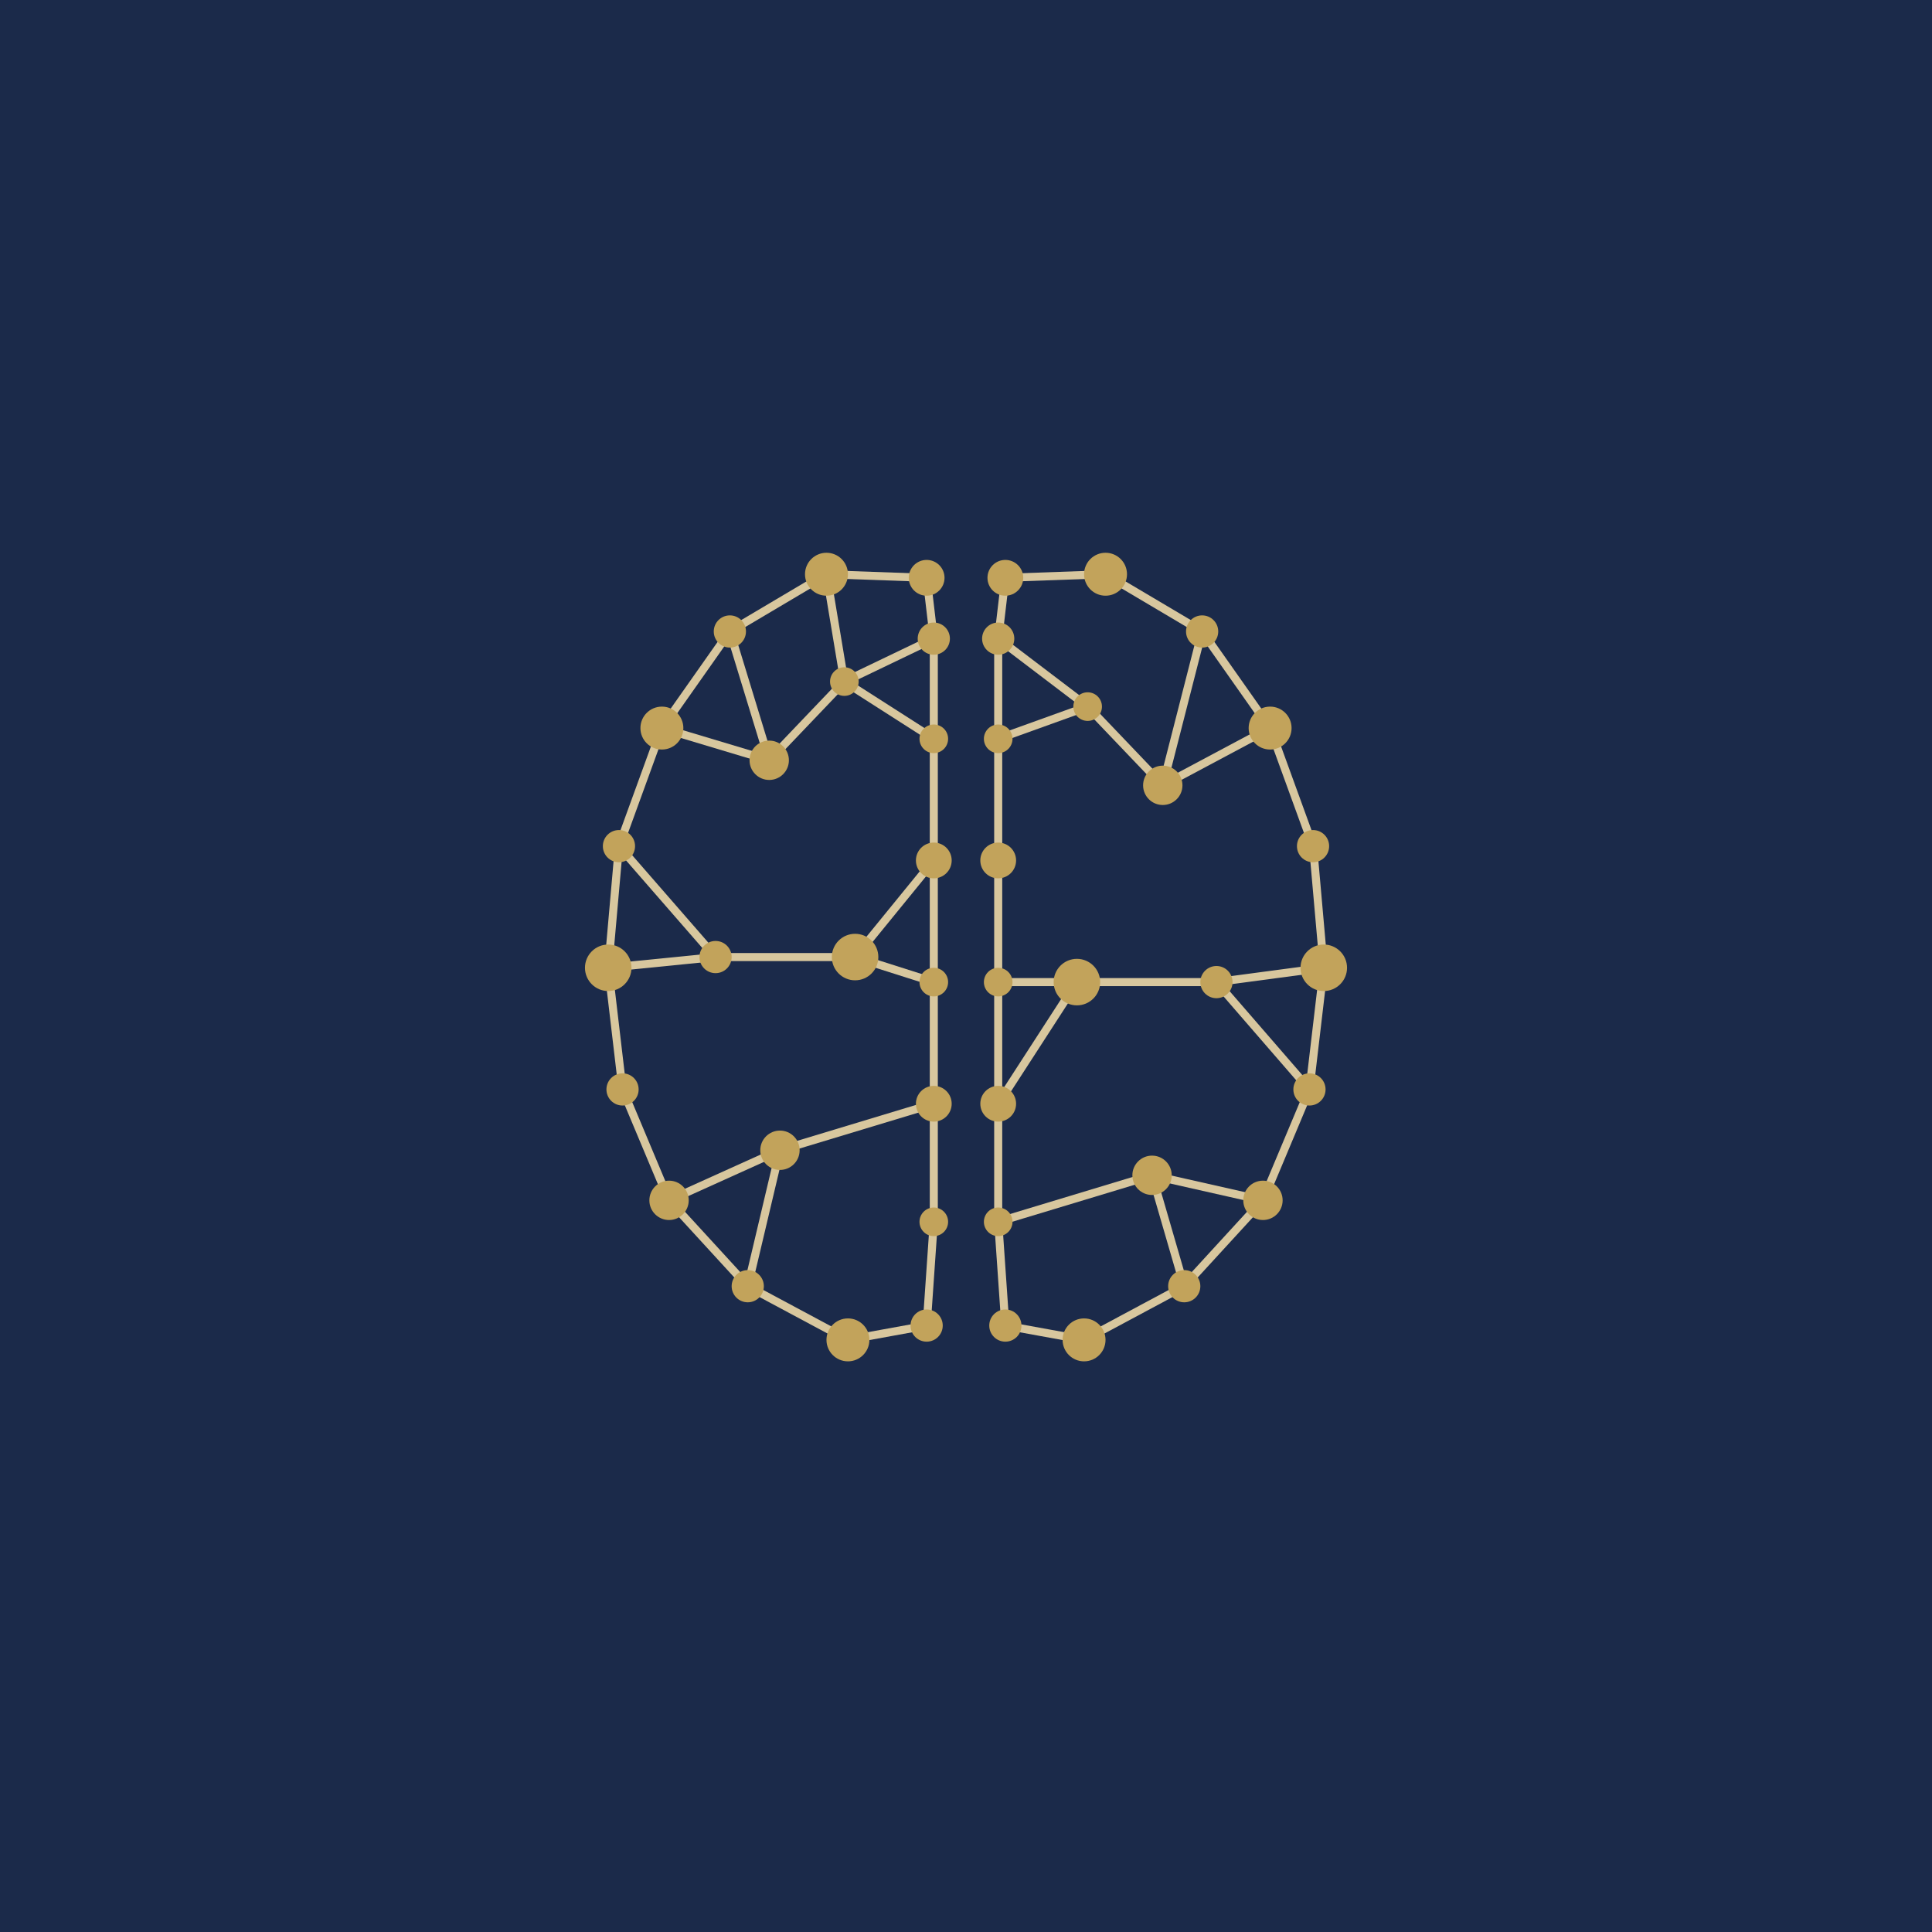
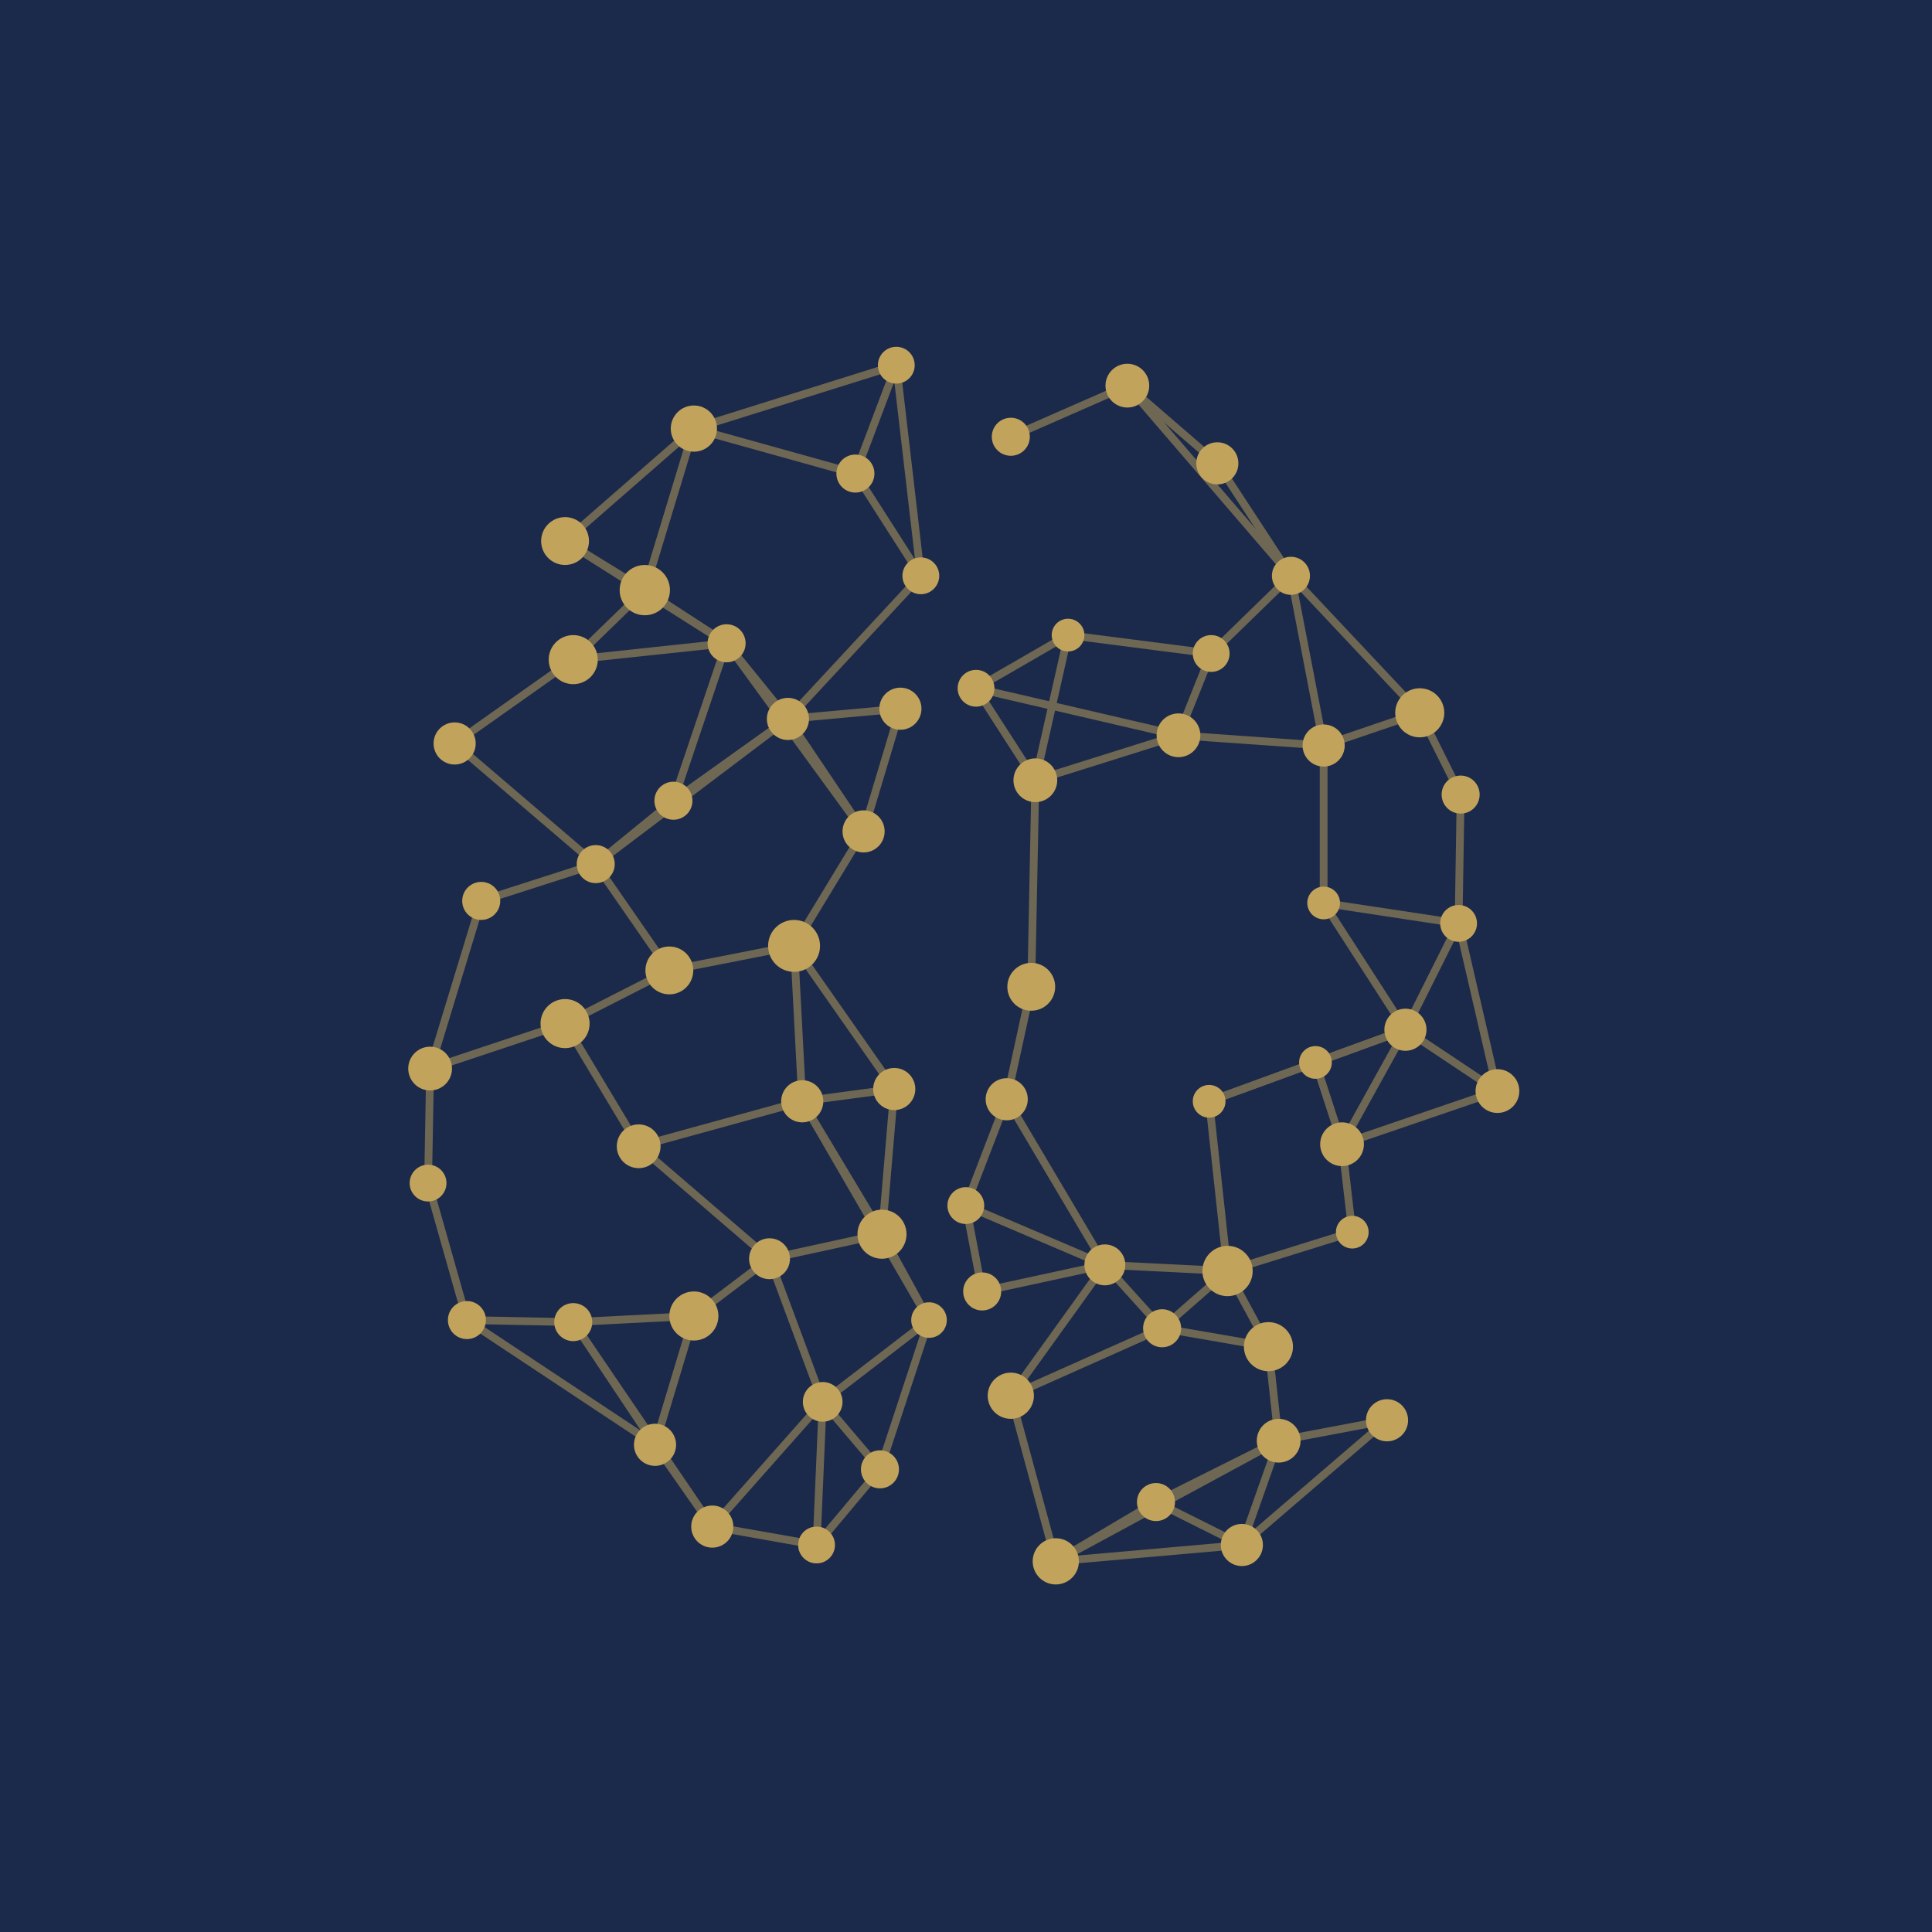
<svg xmlns="http://www.w3.org/2000/svg" viewBox="0 0 1080 1080" width="1080" height="1080">
  <rect width="1080" height="1080" fill="#1B2A4A" />
-   <g transform="translate(240,205)">
-     <g stroke="#D8C79E" stroke-width="4.5" opacity="1">
-       <line x1="278" y1="118" x2="222" y2="116" />
-       <line x1="222" y1="116" x2="168" y2="148" />
-       <line x1="222" y1="116" x2="232" y2="176" />
-       <line x1="168" y1="148" x2="130" y2="202" />
-       <line x1="168" y1="148" x2="190" y2="220" />
-       <line x1="130" y1="202" x2="106" y2="268" />
-       <line x1="130" y1="202" x2="190" y2="220" />
-       <line x1="106" y1="268" x2="100" y2="336" />
-       <line x1="106" y1="268" x2="160" y2="330" />
-       <line x1="100" y1="336" x2="108" y2="404" />
-       <line x1="100" y1="336" x2="160" y2="330" />
-       <line x1="108" y1="404" x2="134" y2="466" />
-       <line x1="134" y1="466" x2="178" y2="514" />
-       <line x1="134" y1="466" x2="196" y2="438" />
-       <line x1="178" y1="514" x2="234" y2="544" />
-       <line x1="178" y1="514" x2="196" y2="438" />
-       <line x1="234" y1="544" x2="278" y2="536" />
-       <line x1="278" y1="536" x2="282" y2="478" />
-       <line x1="282" y1="478" x2="282" y2="412" />
-       <line x1="282" y1="412" x2="282" y2="344" />
-       <line x1="282" y1="412" x2="196" y2="438" />
-       <line x1="282" y1="344" x2="282" y2="276" />
-       <line x1="282" y1="344" x2="238" y2="330" />
-       <line x1="282" y1="276" x2="282" y2="208" />
-       <line x1="282" y1="276" x2="238" y2="330" />
-       <line x1="282" y1="208" x2="282" y2="152" />
-       <line x1="282" y1="208" x2="232" y2="176" />
-       <line x1="282" y1="152" x2="278" y2="118" />
-       <line x1="282" y1="152" x2="232" y2="176" />
-       <line x1="190" y1="220" x2="232" y2="176" />
-       <line x1="160" y1="330" x2="238" y2="330" />
-       <line x1="322" y1="118" x2="378" y2="116" />
-       <line x1="378" y1="116" x2="432" y2="148" />
-       <line x1="432" y1="148" x2="470" y2="202" />
-       <line x1="432" y1="148" x2="410" y2="234" />
-       <line x1="470" y1="202" x2="494" y2="268" />
-       <line x1="470" y1="202" x2="410" y2="234" />
-       <line x1="494" y1="268" x2="500" y2="336" />
-       <line x1="500" y1="336" x2="492" y2="404" />
-       <line x1="500" y1="336" x2="440" y2="344" />
-       <line x1="492" y1="404" x2="466" y2="466" />
-       <line x1="492" y1="404" x2="440" y2="344" />
-       <line x1="466" y1="466" x2="422" y2="514" />
-       <line x1="466" y1="466" x2="404" y2="452" />
-       <line x1="422" y1="514" x2="366" y2="544" />
-       <line x1="422" y1="514" x2="404" y2="452" />
-       <line x1="366" y1="544" x2="322" y2="536" />
-       <line x1="322" y1="536" x2="318" y2="478" />
-       <line x1="318" y1="478" x2="318" y2="412" />
-       <line x1="318" y1="478" x2="404" y2="452" />
-       <line x1="318" y1="412" x2="318" y2="344" />
-       <line x1="318" y1="412" x2="362" y2="344" />
-       <line x1="318" y1="344" x2="318" y2="276" />
-       <line x1="318" y1="344" x2="362" y2="344" />
-       <line x1="318" y1="276" x2="318" y2="208" />
-       <line x1="318" y1="208" x2="318" y2="152" />
-       <line x1="318" y1="208" x2="368" y2="190" />
-       <line x1="318" y1="152" x2="322" y2="118" />
-       <line x1="318" y1="152" x2="368" y2="190" />
-       <line x1="410" y1="234" x2="368" y2="190" />
-       <line x1="440" y1="344" x2="362" y2="344" />
+   <g transform="translate(189,155) scale(1.143)">
+     <g stroke="#C2A35B" stroke-width="3.8" opacity="0.5" stroke-linecap="round">
+       <line x1="223" y1="327" x2="162" y2="339" />
+       <line x1="223" y1="327" x2="257" y2="271" />
+       <line x1="223" y1="327" x2="272" y2="397" />
+       <line x1="223" y1="327" x2="227" y2="403" />
+       <line x1="150" y1="153" x2="115" y2="187" />
+       <line x1="150" y1="153" x2="111" y2="129" />
+       <line x1="150" y1="153" x2="174" y2="74" />
+       <line x1="150" y1="153" x2="190" y2="179" />
+       <line x1="435" y1="486" x2="455" y2="523" />
+       <line x1="435" y1="486" x2="375" y2="483" />
+       <line x1="435" y1="486" x2="403" y2="514" />
+       <line x1="435" y1="486" x2="426" y2="403" />
+       <line x1="435" y1="486" x2="496" y2="467" />
+       <line x1="115" y1="187" x2="57" y2="228" />
+       <line x1="115" y1="187" x2="190" y2="179" />
+       <line x1="529" y1="213" x2="482" y2="229" />
+       <line x1="529" y1="213" x2="466" y2="146" />
+       <line x1="529" y1="213" x2="549" y2="253" />
+       <line x1="111" y1="365" x2="162" y2="339" />
+       <line x1="111" y1="365" x2="45" y2="387" />
+       <line x1="111" y1="365" x2="147" y2="425" />
+       <line x1="266" y1="468" x2="272" y2="397" />
+       <line x1="266" y1="468" x2="227" y2="403" />
+       <line x1="266" y1="468" x2="211" y2="480" />
+       <line x1="266" y1="468" x2="289" y2="510" />
+       <line x1="174" y1="508" x2="155" y2="571" />
+       <line x1="174" y1="508" x2="211" y2="480" />
+       <line x1="174" y1="508" x2="115" y2="511" />
+       <line x1="455" y1="523" x2="460" y2="569" />
+       <line x1="455" y1="523" x2="403" y2="514" />
+       <line x1="111" y1="129" x2="174" y2="74" />
+       <line x1="111" y1="129" x2="190" y2="179" />
+       <line x1="162" y1="339" x2="126" y2="287" />
+       <line x1="339" y1="347" x2="341" y2="246" />
+       <line x1="339" y1="347" x2="327" y2="402" />
+       <line x1="174" y1="74" x2="253" y2="96" />
+       <line x1="174" y1="74" x2="273" y2="43" />
+       <line x1="329" y1="547" x2="351" y2="628" />
+       <line x1="329" y1="547" x2="375" y2="483" />
+       <line x1="329" y1="547" x2="403" y2="514" />
+       <line x1="351" y1="628" x2="460" y2="569" />
+       <line x1="351" y1="628" x2="442" y2="620" />
+       <line x1="351" y1="628" x2="400" y2="599" />
+       <line x1="386" y1="53" x2="430" y2="91" />
+       <line x1="386" y1="53" x2="329" y2="78" />
+       <line x1="386" y1="53" x2="466" y2="146" />
+       <line x1="411" y1="224" x2="482" y2="229" />
+       <line x1="411" y1="224" x2="427" y2="184" />
+       <line x1="411" y1="224" x2="312" y2="201" />
+       <line x1="341" y1="246" x2="312" y2="201" />
+       <line x1="341" y1="246" x2="357" y2="175" />
+       <line x1="45" y1="387" x2="70" y2="305" />
+       <line x1="45" y1="387" x2="44" y2="443" />
+       <line x1="567" y1="398" x2="491" y2="424" />
+       <line x1="567" y1="398" x2="522" y2="368" />
+       <line x1="567" y1="398" x2="548" y2="316" />
+       <line x1="491" y1="424" x2="522" y2="368" />
+       <line x1="491" y1="424" x2="478" y2="384" />
+       <line x1="491" y1="424" x2="496" y2="467" />
+       <line x1="147" y1="425" x2="227" y2="403" />
+       <line x1="147" y1="425" x2="211" y2="480" />
+       <line x1="460" y1="569" x2="513" y2="559" />
+       <line x1="460" y1="569" x2="442" y2="620" />
+       <line x1="460" y1="569" x2="400" y2="599" />
+       <line x1="430" y1="91" x2="466" y2="146" />
+       <line x1="275" y1="211" x2="220" y2="216" />
+       <line x1="275" y1="211" x2="257" y2="271" />
+       <line x1="220" y1="216" x2="257" y2="271" />
+       <line x1="220" y1="216" x2="190" y2="179" />
+       <line x1="220" y1="216" x2="164" y2="256" />
+       <line x1="220" y1="216" x2="126" y2="287" />
+       <line x1="220" y1="216" x2="285" y2="146" />
+       <line x1="57" y1="228" x2="126" y2="287" />
+       <line x1="482" y1="229" x2="466" y2="146" />
+       <line x1="482" y1="229" x2="482" y2="306" />
+       <line x1="257" y1="271" x2="190" y2="179" />
+       <line x1="522" y1="368" x2="548" y2="316" />
+       <line x1="522" y1="368" x2="482" y2="306" />
+       <line x1="522" y1="368" x2="478" y2="384" />
+       <line x1="522" y1="368" x2="426" y2="403" />
+       <line x1="272" y1="397" x2="227" y2="403" />
+       <line x1="327" y1="402" x2="375" y2="483" />
+       <line x1="327" y1="402" x2="307" y2="454" />
+       <line x1="227" y1="403" x2="289" y2="510" />
+       <line x1="513" y1="559" x2="442" y2="620" />
+       <line x1="155" y1="571" x2="183" y2="611" />
+       <line x1="155" y1="571" x2="63" y2="510" />
+       <line x1="155" y1="571" x2="115" y2="511" />
+       <line x1="183" y1="611" x2="237" y2="550" />
+       <line x1="183" y1="611" x2="115" y2="511" />
+       <line x1="183" y1="611" x2="234" y2="620" />
+       <line x1="442" y1="620" x2="400" y2="599" />
+       <line x1="211" y1="480" x2="237" y2="550" />
+       <line x1="375" y1="483" x2="315" y2="496" />
+       <line x1="375" y1="483" x2="403" y2="514" />
+       <line x1="375" y1="483" x2="307" y2="454" />
+       <line x1="237" y1="550" x2="265" y2="583" />
+       <line x1="237" y1="550" x2="234" y2="620" />
+       <line x1="237" y1="550" x2="289" y2="510" />
+       <line x1="253" y1="96" x2="273" y2="43" />
+       <line x1="253" y1="96" x2="285" y2="146" />
+       <line x1="466" y1="146" x2="427" y2="184" />
+       <line x1="190" y1="179" x2="164" y2="256" />
+       <line x1="549" y1="253" x2="548" y2="316" />
+       <line x1="164" y1="256" x2="126" y2="287" />
+       <line x1="126" y1="287" x2="70" y2="305" />
+       <line x1="315" y1="496" x2="307" y2="454" />
+       <line x1="63" y1="510" x2="115" y2="511" />
+       <line x1="63" y1="510" x2="44" y2="443" />
+       <line x1="265" y1="583" x2="234" y2="620" />
+       <line x1="265" y1="583" x2="289" y2="510" />
+       <line x1="273" y1="43" x2="285" y2="146" />
+       <line x1="427" y1="184" x2="357" y2="175" />
+       <line x1="312" y1="201" x2="357" y2="175" />
+       <line x1="548" y1="316" x2="482" y2="306" />
+       <line x1="478" y1="384" x2="426" y2="403" />
+       <line x1="411" y1="224" x2="341" y2="246" />
    </g>
    <g fill="#C2A35B">
-       <circle cx="278" cy="118" r="10" />
-       <circle cx="222" cy="116" r="12" />
-       <circle cx="168" cy="148" r="9" />
-       <circle cx="130" cy="202" r="12" />
-       <circle cx="106" cy="268" r="9" />
-       <circle cx="100" cy="336" r="13" />
-       <circle cx="108" cy="404" r="9" />
-       <circle cx="134" cy="466" r="11" />
-       <circle cx="178" cy="514" r="9" />
-       <circle cx="234" cy="544" r="12" />
-       <circle cx="278" cy="536" r="9" />
-       <circle cx="282" cy="478" r="8" />
-       <circle cx="282" cy="412" r="10" />
-       <circle cx="282" cy="344" r="8" />
-       <circle cx="282" cy="276" r="10" />
-       <circle cx="282" cy="208" r="8" />
-       <circle cx="282" cy="152" r="9" />
-       <circle cx="190" cy="220" r="11" />
-       <circle cx="160" cy="330" r="9" />
-       <circle cx="196" cy="438" r="11" />
-       <circle cx="238" cy="330" r="13" />
-       <circle cx="232" cy="176" r="8" />
-       <circle cx="322" cy="118" r="10" />
-       <circle cx="378" cy="116" r="12" />
-       <circle cx="432" cy="148" r="9" />
-       <circle cx="470" cy="202" r="12" />
-       <circle cx="494" cy="268" r="9" />
-       <circle cx="500" cy="336" r="13" />
-       <circle cx="492" cy="404" r="9" />
-       <circle cx="466" cy="466" r="11" />
-       <circle cx="422" cy="514" r="9" />
-       <circle cx="366" cy="544" r="12" />
-       <circle cx="322" cy="536" r="9" />
-       <circle cx="318" cy="478" r="8" />
-       <circle cx="318" cy="412" r="10" />
-       <circle cx="318" cy="344" r="8" />
-       <circle cx="318" cy="276" r="10" />
-       <circle cx="318" cy="208" r="8" />
-       <circle cx="318" cy="152" r="9" />
-       <circle cx="410" cy="234" r="11" />
-       <circle cx="440" cy="344" r="9" />
-       <circle cx="404" cy="452" r="11" />
-       <circle cx="362" cy="344" r="13" />
-       <circle cx="368" cy="190" r="8" />
+       <circle cx="223" cy="327" r="12.7" />
+       <circle cx="150" cy="153" r="12.3" />
+       <circle cx="435" cy="486" r="12.3" />
+       <circle cx="115" cy="187" r="12.0" />
+       <circle cx="529" cy="213" r="12.0" />
+       <circle cx="111" cy="365" r="12.0" />
+       <circle cx="266" cy="468" r="12.0" />
+       <circle cx="174" cy="508" r="12.0" />
+       <circle cx="455" cy="523" r="12.0" />
+       <circle cx="111" cy="129" r="11.7" />
+       <circle cx="162" cy="339" r="11.7" />
+       <circle cx="339" cy="347" r="11.7" />
+       <circle cx="174" cy="74" r="11.3" />
+       <circle cx="329" cy="547" r="11.3" />
+       <circle cx="351" cy="628" r="11.3" />
+       <circle cx="386" cy="53" r="10.7" />
+       <circle cx="411" cy="224" r="10.7" />
+       <circle cx="341" cy="246" r="10.7" />
+       <circle cx="45" cy="387" r="10.7" />
+       <circle cx="567" cy="398" r="10.7" />
+       <circle cx="491" cy="424" r="10.7" />
+       <circle cx="147" cy="425" r="10.7" />
+       <circle cx="460" cy="569" r="10.7" />
+       <circle cx="430" cy="91" r="10.3" />
+       <circle cx="275" cy="211" r="10.3" />
+       <circle cx="220" cy="216" r="10.3" />
+       <circle cx="57" cy="228" r="10.3" />
+       <circle cx="482" cy="229" r="10.3" />
+       <circle cx="257" cy="271" r="10.3" />
+       <circle cx="522" cy="368" r="10.3" />
+       <circle cx="272" cy="397" r="10.3" />
+       <circle cx="327" cy="402" r="10.3" />
+       <circle cx="227" cy="403" r="10.3" />
+       <circle cx="513" cy="559" r="10.3" />
+       <circle cx="155" cy="571" r="10.3" />
+       <circle cx="183" cy="611" r="10.3" />
+       <circle cx="442" cy="620" r="10.3" />
+       <circle cx="211" cy="480" r="10.0" />
+       <circle cx="375" cy="483" r="10.0" />
+       <circle cx="237" cy="550" r="9.7" />
+       <circle cx="329" cy="78" r="9.3" />
+       <circle cx="253" cy="96" r="9.3" />
+       <circle cx="466" cy="146" r="9.3" />
+       <circle cx="190" cy="179" r="9.3" />
+       <circle cx="549" cy="253" r="9.3" />
+       <circle cx="164" cy="256" r="9.3" />
+       <circle cx="126" cy="287" r="9.3" />
+       <circle cx="70" cy="305" r="9.3" />
+       <circle cx="315" cy="496" r="9.3" />
+       <circle cx="63" cy="510" r="9.3" />
+       <circle cx="115" cy="511" r="9.3" />
+       <circle cx="403" cy="514" r="9.3" />
+       <circle cx="265" cy="583" r="9.3" />
+       <circle cx="400" cy="599" r="9.3" />
+       <circle cx="273" cy="43" r="9.0" />
+       <circle cx="285" cy="146" r="9.0" />
+       <circle cx="427" cy="184" r="9.0" />
+       <circle cx="312" cy="201" r="9.0" />
+       <circle cx="548" cy="316" r="9.0" />
+       <circle cx="44" cy="443" r="9.0" />
+       <circle cx="307" cy="454" r="9.0" />
+       <circle cx="234" cy="620" r="9.0" />
+       <circle cx="289" cy="510" r="8.7" />
+       <circle cx="357" cy="175" r="8.0" />
+       <circle cx="482" cy="306" r="8.0" />
+       <circle cx="478" cy="384" r="8.0" />
+       <circle cx="426" cy="403" r="8.0" />
+       <circle cx="496" cy="467" r="8.0" />
    </g>
  </g>
</svg>
